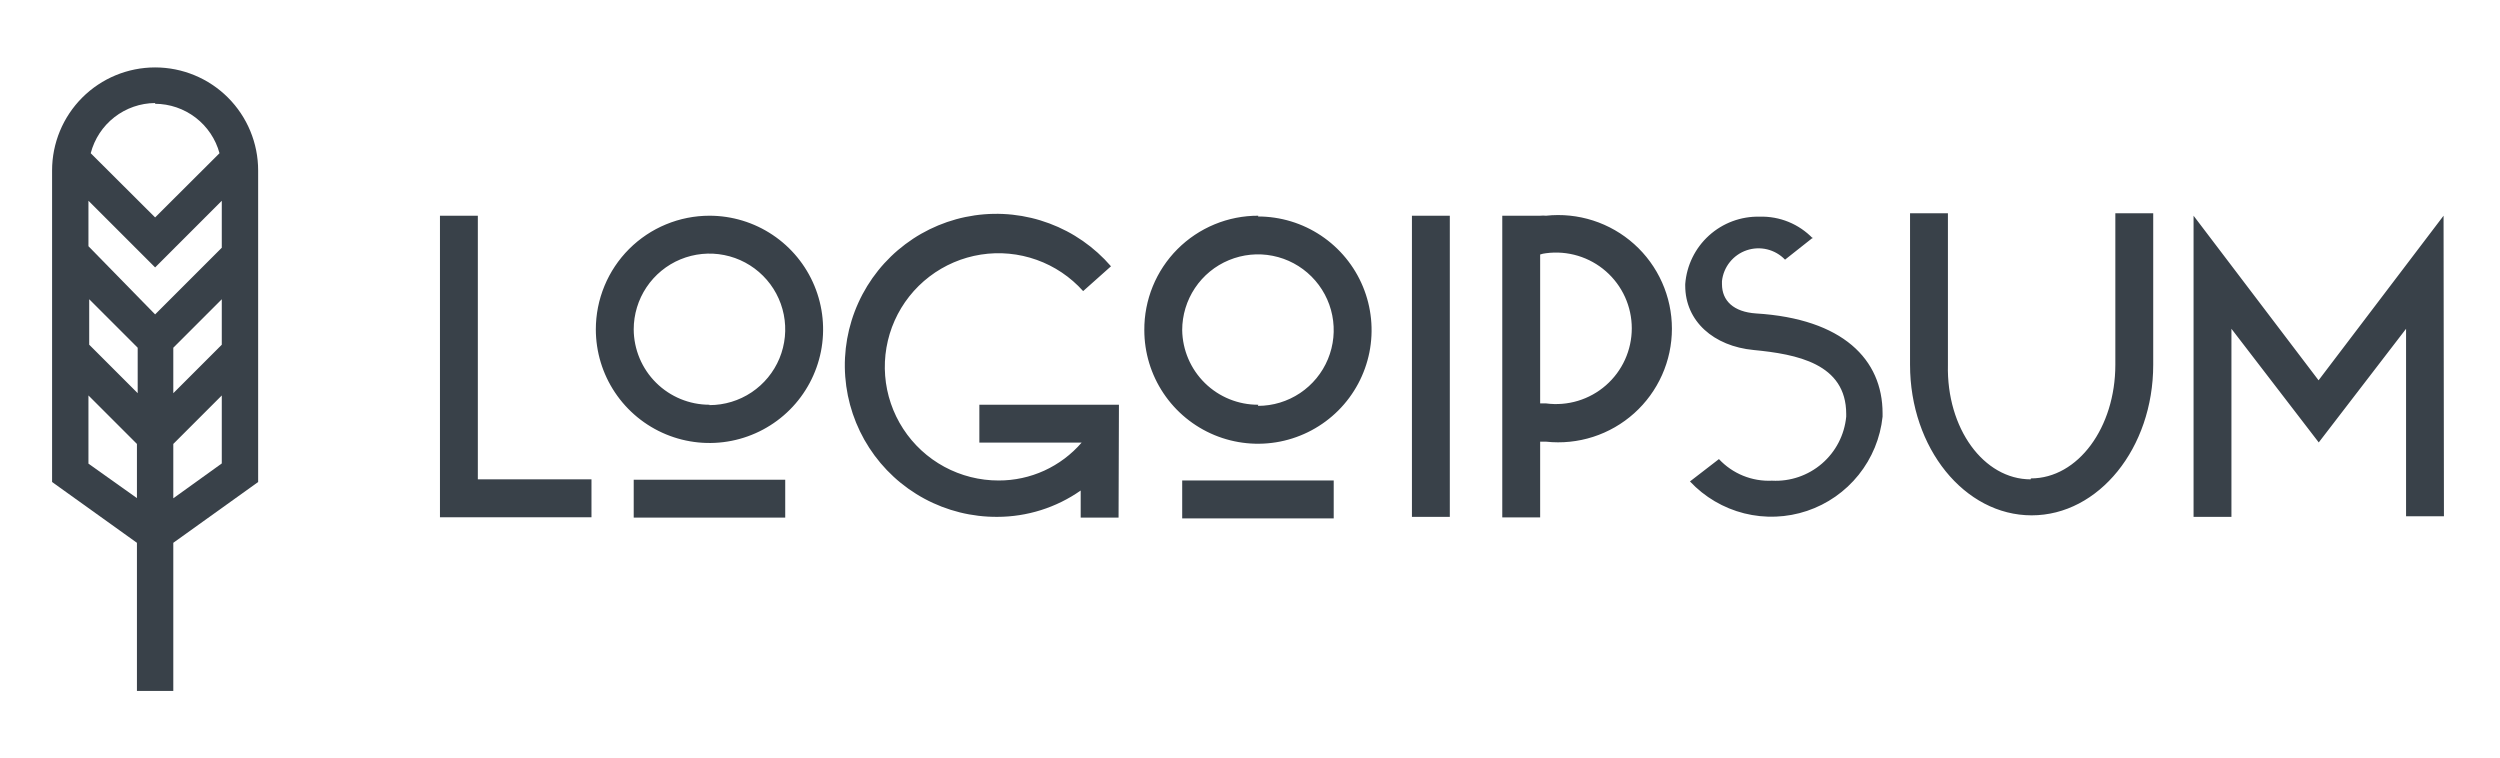
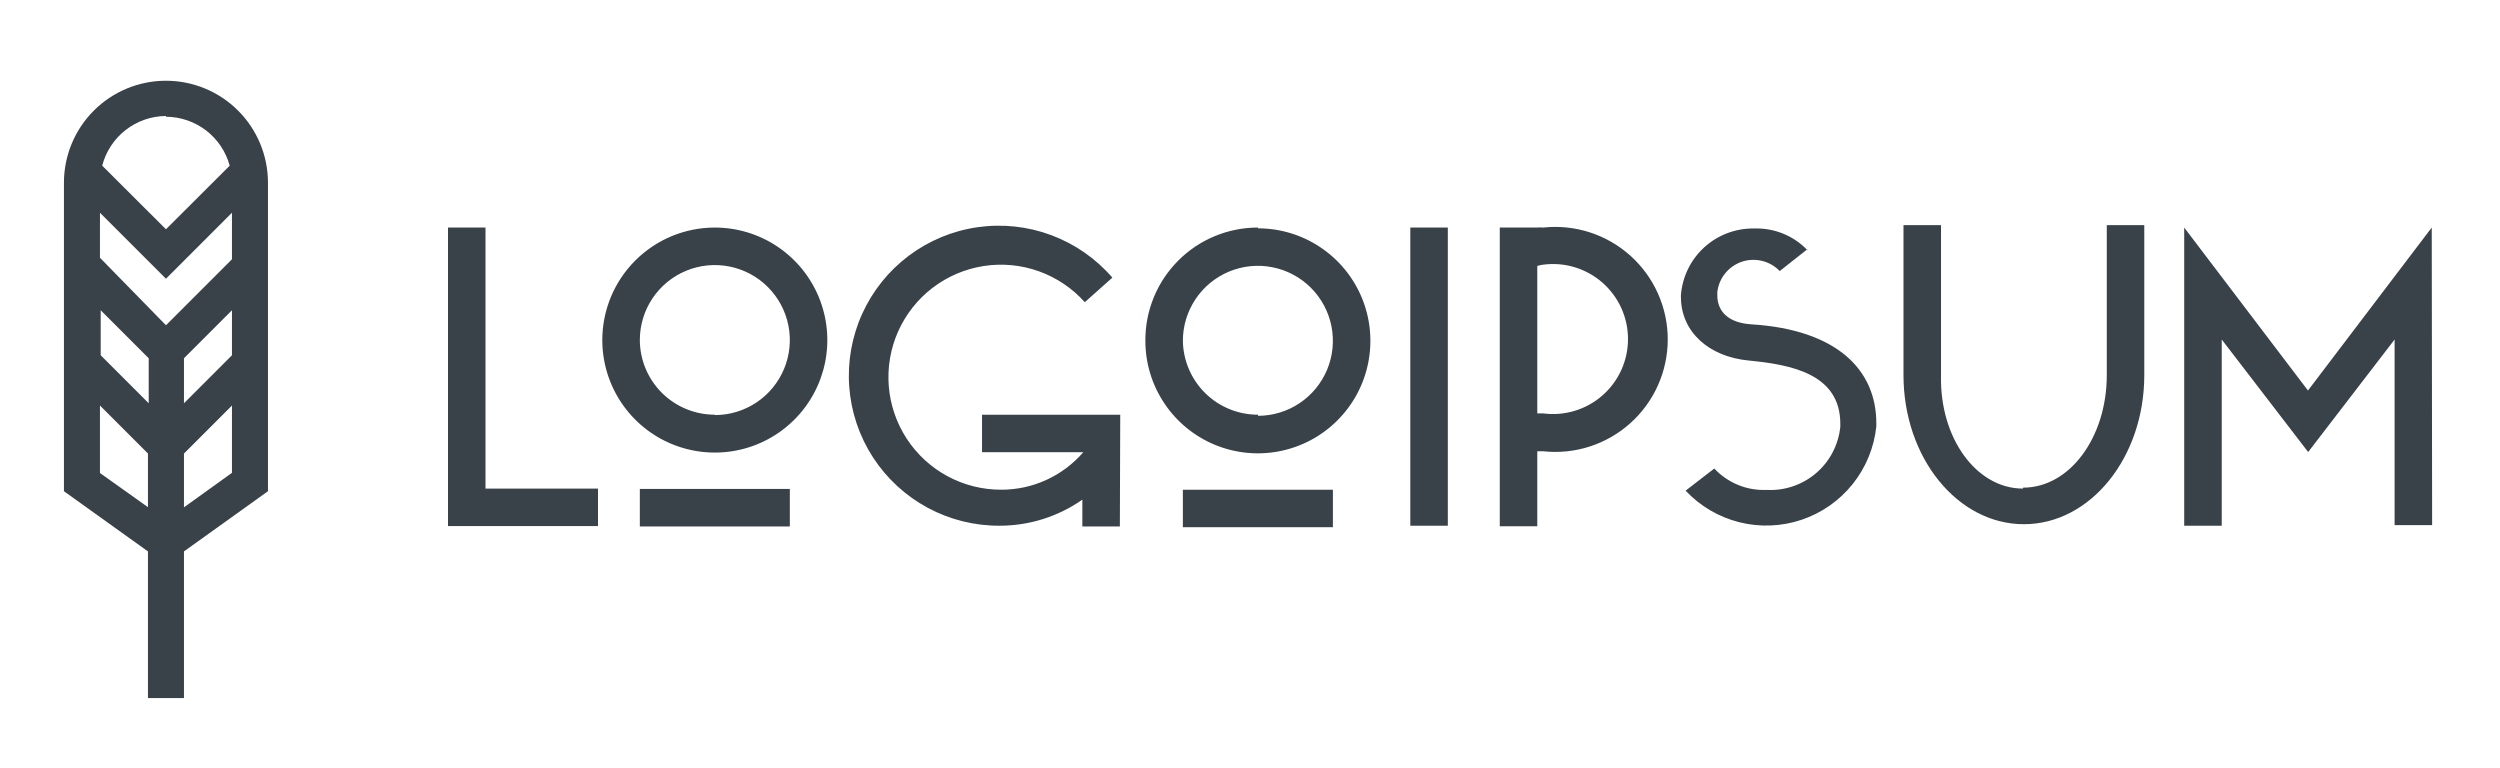
- <svg xmlns="http://www.w3.org/2000/svg" width="132" height="40" viewBox="0 0 132 40" fill="none">
-   <path d="M23.23 11.39H25.23V25.31H31.23V27.31H23.23V11.39ZM37.46 11.39C38.647 11.39 39.807 11.742 40.793 12.401C41.78 13.06 42.549 13.998 43.003 15.094C43.457 16.19 43.576 17.397 43.345 18.561C43.113 19.724 42.542 20.794 41.703 21.633C40.864 22.472 39.794 23.043 38.63 23.275C37.467 23.506 36.26 23.387 35.164 22.933C34.068 22.479 33.13 21.71 32.471 20.723C31.812 19.737 31.46 18.577 31.46 17.39C31.46 16.602 31.615 15.822 31.917 15.094C32.218 14.366 32.66 13.704 33.217 13.147C33.775 12.59 34.436 12.148 35.164 11.847C35.892 11.545 36.672 11.39 37.46 11.39ZM37.46 21.39C38.251 21.39 39.025 21.155 39.682 20.716C40.34 20.276 40.853 19.652 41.156 18.921C41.458 18.19 41.538 17.386 41.383 16.61C41.229 15.834 40.848 15.121 40.288 14.562C39.729 14.002 39.016 13.621 38.24 13.467C37.464 13.312 36.66 13.392 35.929 13.694C35.198 13.997 34.574 14.51 34.134 15.168C33.695 15.825 33.46 16.599 33.46 17.39C33.465 18.447 33.889 19.46 34.639 20.206C35.388 20.951 36.403 21.37 37.46 21.37V21.39ZM33.46 25.33H41.46V27.33H33.46V25.33ZM59.06 27.33H57.06V25.9C55.77 26.803 54.234 27.288 52.66 27.29C51.318 27.299 49.994 26.97 48.812 26.333C47.63 25.697 46.628 24.773 45.897 23.647C45.166 22.521 44.73 21.229 44.629 19.89C44.528 18.551 44.766 17.209 45.321 15.986C45.875 14.763 46.728 13.7 47.802 12.894C48.875 12.087 50.135 11.564 51.463 11.372C52.792 11.18 54.148 11.326 55.405 11.796C56.663 12.265 57.782 13.044 58.66 14.06L57.19 15.37C56.522 14.624 55.679 14.056 54.736 13.72C53.793 13.383 52.78 13.287 51.791 13.442C50.802 13.597 49.867 13.997 49.072 14.605C48.276 15.214 47.646 16.012 47.238 16.926C46.83 17.841 46.658 18.843 46.736 19.841C46.815 20.839 47.142 21.802 47.688 22.641C48.234 23.481 48.981 24.17 49.862 24.647C50.743 25.123 51.729 25.372 52.73 25.37C53.561 25.372 54.383 25.194 55.139 24.849C55.895 24.503 56.567 23.999 57.11 23.37H51.71V21.37H59.08L59.06 27.33ZM66.42 11.43C67.607 11.43 68.767 11.782 69.753 12.441C70.74 13.101 71.509 14.037 71.963 15.134C72.417 16.23 72.536 17.437 72.305 18.601C72.073 19.764 71.502 20.834 70.663 21.673C69.823 22.512 68.754 23.083 67.591 23.315C66.427 23.546 65.22 23.427 64.124 22.973C63.028 22.519 62.09 21.75 61.431 20.763C60.772 19.777 60.42 18.617 60.42 17.43C60.415 16.637 60.567 15.851 60.867 15.117C61.167 14.383 61.61 13.716 62.17 13.154C62.73 12.593 63.396 12.148 64.129 11.845C64.861 11.542 65.647 11.387 66.44 11.39L66.42 11.43ZM66.42 21.43C67.211 21.43 67.984 21.195 68.642 20.756C69.3 20.316 69.813 19.692 70.115 18.961C70.418 18.23 70.498 17.426 70.343 16.65C70.189 15.874 69.808 15.161 69.248 14.602C68.689 14.042 67.976 13.661 67.2 13.507C66.424 13.352 65.62 13.432 64.889 13.735C64.158 14.037 63.534 14.55 63.094 15.208C62.655 15.866 62.42 16.639 62.42 17.43C62.436 18.484 62.867 19.489 63.62 20.227C64.372 20.965 65.386 21.375 66.44 21.37L66.42 21.43ZM62.42 25.37H70.42V27.37H62.42V25.37ZM74.55 11.39H76.55V27.29H74.55V11.39ZM79.32 11.39H81.32C81.423 11.379 81.527 11.379 81.63 11.39C82.468 11.299 83.315 11.386 84.117 11.644C84.919 11.902 85.657 12.327 86.284 12.889C86.912 13.452 87.413 14.141 87.756 14.91C88.1 15.679 88.277 16.512 88.277 17.355C88.277 18.198 88.1 19.031 87.756 19.8C87.413 20.569 86.912 21.258 86.284 21.821C85.657 22.383 84.919 22.808 84.117 23.066C83.315 23.324 82.468 23.411 81.63 23.32H81.32V27.32H79.32V11.39ZM81.32 13.39V21.3H81.63C82.195 21.375 82.769 21.329 83.315 21.164C83.86 20.999 84.364 20.72 84.793 20.344C85.222 19.969 85.565 19.506 85.801 18.987C86.036 18.468 86.158 17.905 86.158 17.335C86.158 16.765 86.036 16.202 85.801 15.683C85.565 15.164 85.222 14.701 84.793 14.326C84.364 13.95 83.86 13.671 83.315 13.506C82.769 13.341 82.195 13.295 81.63 13.37C81.521 13.381 81.414 13.405 81.31 13.44L81.32 13.39ZM95.73 12.54L94.25 13.71C93.995 13.443 93.668 13.255 93.31 13.167C92.951 13.079 92.575 13.096 92.225 13.214C91.875 13.333 91.567 13.549 91.336 13.837C91.104 14.125 90.96 14.473 90.92 14.84V15C90.92 15.88 91.53 16.47 92.72 16.55C97.3 16.83 99.4 18.98 99.4 21.82V22C99.282 23.124 98.843 24.19 98.136 25.072C97.43 25.954 96.484 26.615 95.413 26.975C94.342 27.335 93.189 27.38 92.093 27.105C90.997 26.829 90.003 26.244 89.23 25.42L90.76 24.24C91.116 24.622 91.551 24.921 92.034 25.118C92.518 25.315 93.038 25.404 93.56 25.38C94.523 25.431 95.469 25.108 96.199 24.478C96.93 23.848 97.388 22.96 97.48 22V21.86C97.48 19.19 94.86 18.7 92.59 18.48C90.49 18.28 88.98 16.97 88.98 15.08V15C89.054 14.016 89.503 13.098 90.234 12.436C90.966 11.773 91.924 11.417 92.91 11.44C93.433 11.425 93.953 11.519 94.437 11.717C94.921 11.915 95.358 12.213 95.72 12.59L95.73 12.54ZM107.23 25.26C109.72 25.26 111.69 22.57 111.69 19.26V11.26H113.69V19.26C113.69 23.66 110.81 27.21 107.27 27.21C103.73 27.21 100.85 23.66 100.85 19.26V11.26H102.85V19.26C102.77 22.62 104.74 25.31 107.22 25.31L107.23 25.26ZM129.04 27.26H127.04V17.36L122.43 23.36L117.82 17.36V27.29H115.82V11.39L122.42 20.08L129.02 11.39L129.04 27.26Z" fill="#394149" />
-   <path d="M13.63 9C13.63 7.557 13.057 6.174 12.037 5.153C11.017 4.133 9.633 3.56 8.19 3.56C6.747 3.56 5.364 4.133 4.343 5.153C3.323 6.174 2.75 7.557 2.75 9V25.45L7.23 28.66V36.48H9.15V28.66L13.63 25.45V9ZM11.71 18.2L9.15 20.76V18.36L11.71 15.8V18.2ZM4.71 15.8L7.27 18.36V20.76L4.71 18.2V15.8ZM11.71 13.08L8.19 16.6L4.67 13V10.6L8.19 14.12L11.71 10.6V13.08ZM8.19 5.48C8.964 5.483 9.716 5.741 10.33 6.212C10.944 6.683 11.387 7.343 11.59 8.09L8.19 11.48L4.79 8.09C4.986 7.336 5.425 6.667 6.04 6.188C6.655 5.709 7.411 5.446 8.19 5.44V5.48ZM4.67 24.48V20.88L7.23 23.44V26.3L4.67 24.48ZM9.15 26.31V23.44L11.71 20.88V24.47L9.15 26.31Z" fill="#394149" />
+ <svg xmlns="http://www.w3.org/2000/svg" width="101" height="31" viewBox="0 0 101 31" fill="none">
+   <path d="M18.099 9.193H19.614V19.739H24.159V21.254H18.099V9.193ZM28.879 9.193C29.778 9.193 30.657 9.46 31.404 9.959C32.152 10.459 32.734 11.169 33.078 11.999C33.422 12.83 33.512 13.744 33.337 14.626C33.161 15.507 32.729 16.317 32.093 16.953C31.457 17.589 30.647 18.022 29.765 18.197C28.884 18.372 27.97 18.282 27.139 17.938C26.309 17.594 25.599 17.012 25.099 16.264C24.6 15.517 24.333 14.638 24.333 13.739C24.333 13.142 24.451 12.551 24.679 11.999C24.908 11.448 25.243 10.947 25.665 10.525C26.087 10.103 26.588 9.768 27.139 9.539C27.691 9.311 28.282 9.193 28.879 9.193ZM28.879 16.769C29.478 16.769 30.064 16.591 30.562 16.259C31.061 15.925 31.449 15.452 31.678 14.899C31.908 14.345 31.968 13.736 31.851 13.148C31.734 12.56 31.445 12.02 31.021 11.596C30.598 11.172 30.058 10.884 29.47 10.767C28.882 10.65 28.273 10.71 27.719 10.939C27.166 11.168 26.692 11.557 26.359 12.055C26.026 12.554 25.849 13.139 25.849 13.739C25.852 14.54 26.174 15.307 26.741 15.872C27.309 16.437 28.078 16.754 28.879 16.754V16.769ZM25.849 19.754H31.909V21.269H25.849V19.754ZM45.242 21.269H43.727V20.186C42.75 20.87 41.587 21.237 40.394 21.239C39.377 21.246 38.374 20.996 37.479 20.514C36.584 20.032 35.824 19.332 35.27 18.479C34.716 17.626 34.386 16.647 34.31 15.633C34.234 14.618 34.414 13.601 34.834 12.675C35.254 11.749 35.9 10.943 36.714 10.332C37.527 9.722 38.481 9.325 39.487 9.18C40.494 9.035 41.521 9.145 42.474 9.501C43.426 9.857 44.275 10.447 44.939 11.216L43.826 12.209C43.32 11.643 42.681 11.213 41.966 10.958C41.252 10.703 40.485 10.631 39.736 10.748C38.986 10.865 38.278 11.168 37.675 11.629C37.073 12.09 36.596 12.694 36.286 13.387C35.977 14.08 35.847 14.839 35.906 15.596C35.966 16.352 36.214 17.081 36.627 17.717C37.041 18.353 37.607 18.875 38.274 19.236C38.941 19.598 39.688 19.786 40.447 19.784C41.077 19.786 41.699 19.651 42.272 19.389C42.844 19.128 43.354 18.746 43.765 18.269H39.674V16.754H45.258L45.242 21.269ZM50.818 9.224C51.717 9.224 52.596 9.49 53.343 9.99C54.091 10.489 54.674 11.199 55.018 12.03C55.362 12.86 55.452 13.774 55.276 14.656C55.101 15.538 54.668 16.348 54.032 16.983C53.397 17.619 52.587 18.052 51.705 18.227C50.823 18.403 49.909 18.313 49.079 17.969C48.248 17.625 47.538 17.042 47.039 16.294C46.539 15.547 46.273 14.668 46.273 13.769C46.269 13.168 46.384 12.573 46.611 12.017C46.839 11.461 47.175 10.956 47.599 10.53C48.023 10.104 48.527 9.767 49.082 9.538C49.637 9.308 50.233 9.191 50.833 9.193L50.818 9.224ZM50.818 16.799C51.417 16.799 52.003 16.622 52.502 16.289C53 15.956 53.389 15.482 53.618 14.929C53.847 14.375 53.907 13.766 53.79 13.178C53.673 12.59 53.385 12.05 52.961 11.626C52.537 11.203 51.997 10.914 51.409 10.797C50.822 10.68 50.212 10.74 49.659 10.97C49.105 11.199 48.632 11.587 48.299 12.086C47.966 12.584 47.788 13.17 47.788 13.769C47.8 14.568 48.127 15.329 48.697 15.888C49.267 16.447 50.035 16.758 50.833 16.754L50.818 16.799ZM47.788 19.784H53.849V21.299H47.788V19.784ZM56.977 9.193H58.492V21.239H56.977V9.193ZM60.591 9.193H62.106C62.184 9.185 62.263 9.185 62.341 9.193C62.975 9.125 63.617 9.19 64.225 9.386C64.832 9.582 65.392 9.903 65.867 10.329C66.342 10.756 66.722 11.277 66.982 11.86C67.242 12.443 67.377 13.074 67.377 13.712C67.377 14.351 67.242 14.982 66.982 15.565C66.722 16.148 66.342 16.669 65.867 17.095C65.392 17.522 64.832 17.843 64.225 18.039C63.617 18.235 62.975 18.3 62.341 18.231H62.106V21.262H60.591V9.193ZM62.106 10.709V16.701H62.341C62.769 16.758 63.204 16.723 63.617 16.598C64.031 16.473 64.412 16.261 64.737 15.977C65.062 15.693 65.322 15.342 65.501 14.949C65.679 14.556 65.771 14.129 65.771 13.697C65.771 13.265 65.679 12.839 65.501 12.445C65.322 12.052 65.062 11.702 64.737 11.417C64.412 11.133 64.031 10.921 63.617 10.796C63.204 10.671 62.769 10.636 62.341 10.693C62.258 10.702 62.177 10.72 62.099 10.746L62.106 10.709ZM73.023 10.065L71.901 10.951C71.708 10.749 71.461 10.606 71.189 10.54C70.918 10.473 70.632 10.486 70.368 10.575C70.103 10.665 69.869 10.829 69.694 11.047C69.519 11.265 69.409 11.529 69.379 11.807V11.928C69.379 12.595 69.841 13.042 70.742 13.102C74.212 13.315 75.803 14.943 75.803 17.095V17.231C75.713 18.083 75.381 18.891 74.846 19.559C74.31 20.227 73.594 20.727 72.783 21C71.971 21.273 71.098 21.307 70.268 21.098C69.437 20.89 68.684 20.447 68.099 19.822L69.258 18.928C69.527 19.217 69.857 19.444 70.223 19.593C70.589 19.743 70.984 19.81 71.379 19.792C72.109 19.83 72.825 19.585 73.378 19.108C73.931 18.631 74.279 17.959 74.349 17.231V17.125C74.349 15.102 72.364 14.731 70.644 14.565C69.053 14.413 67.909 13.421 67.909 11.989V11.928C67.965 11.183 68.305 10.487 68.859 9.986C69.413 9.484 70.139 9.214 70.886 9.231C71.282 9.22 71.677 9.291 72.043 9.441C72.41 9.591 72.741 9.816 73.015 10.102L73.023 10.065ZM81.735 19.701C83.621 19.701 85.114 17.663 85.114 15.155V9.095H86.629V15.155C86.629 18.489 84.447 21.178 81.765 21.178C79.083 21.178 76.901 18.489 76.901 15.155V9.095H78.417V15.155C78.356 17.701 79.849 19.739 81.727 19.739L81.735 19.701ZM98.258 21.216H96.742V13.716L93.25 18.262L89.758 13.716V21.239H88.242V9.193L93.242 15.777L98.242 9.193L98.258 21.216Z" fill="#394149" />
+   <path d="M10.826 7.383C10.826 6.29 10.392 5.241 9.619 4.469C8.846 3.696 7.798 3.262 6.705 3.262C5.612 3.262 4.563 3.696 3.79 4.469C3.018 5.241 2.583 6.29 2.583 7.383V19.845L5.977 22.277V28.201H7.432V22.277L10.826 19.845V7.383ZM9.371 14.352L7.432 16.292V14.474L9.371 12.534V14.352ZM4.068 12.534L6.008 14.474V16.292L4.068 14.352V12.534ZM9.371 10.474L6.705 13.14L4.038 10.413V8.595L6.705 11.261L9.371 8.595V10.474ZM6.705 4.716C7.291 4.719 7.861 4.913 8.326 5.271C8.791 5.628 9.126 6.127 9.28 6.693L6.705 9.262L4.129 6.693C4.277 6.122 4.61 5.615 5.076 5.252C5.542 4.889 6.114 4.69 6.705 4.686V4.716ZM4.038 19.11V16.383L5.977 18.322V20.489L4.038 19.11ZM7.432 20.496V18.322L9.371 16.383V19.102L7.432 20.496Z" fill="#394149" />
</svg>
